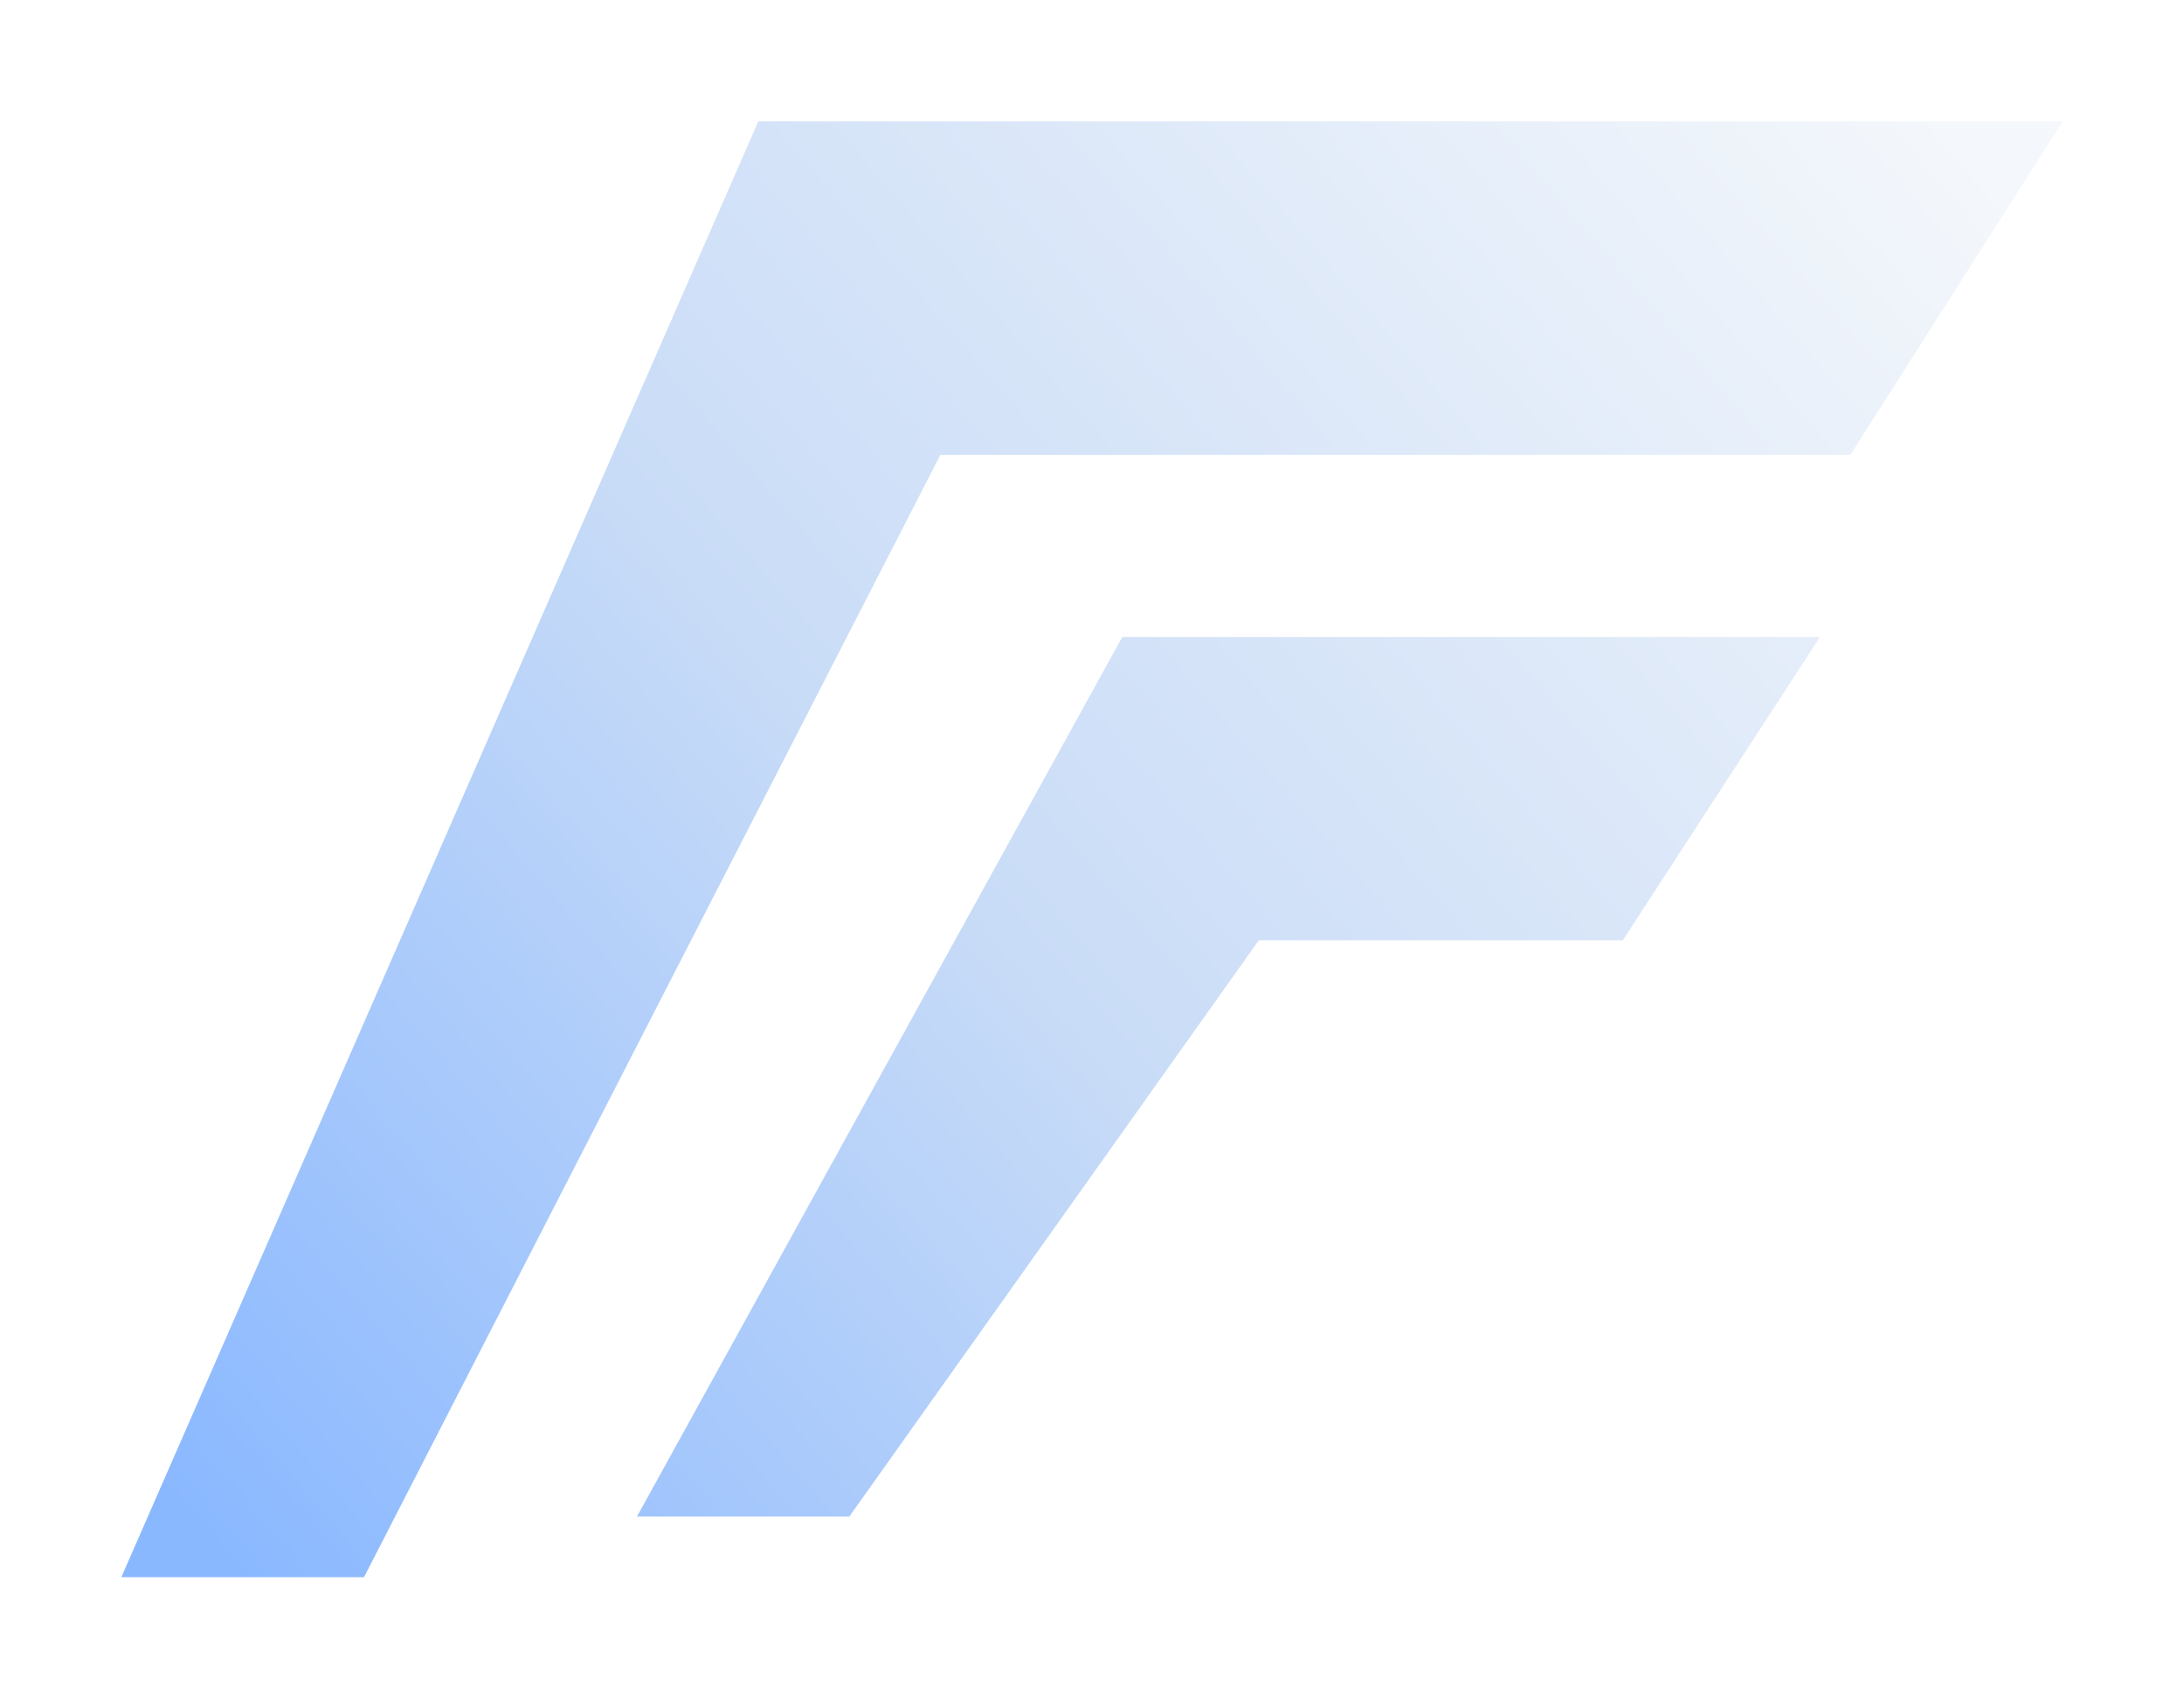
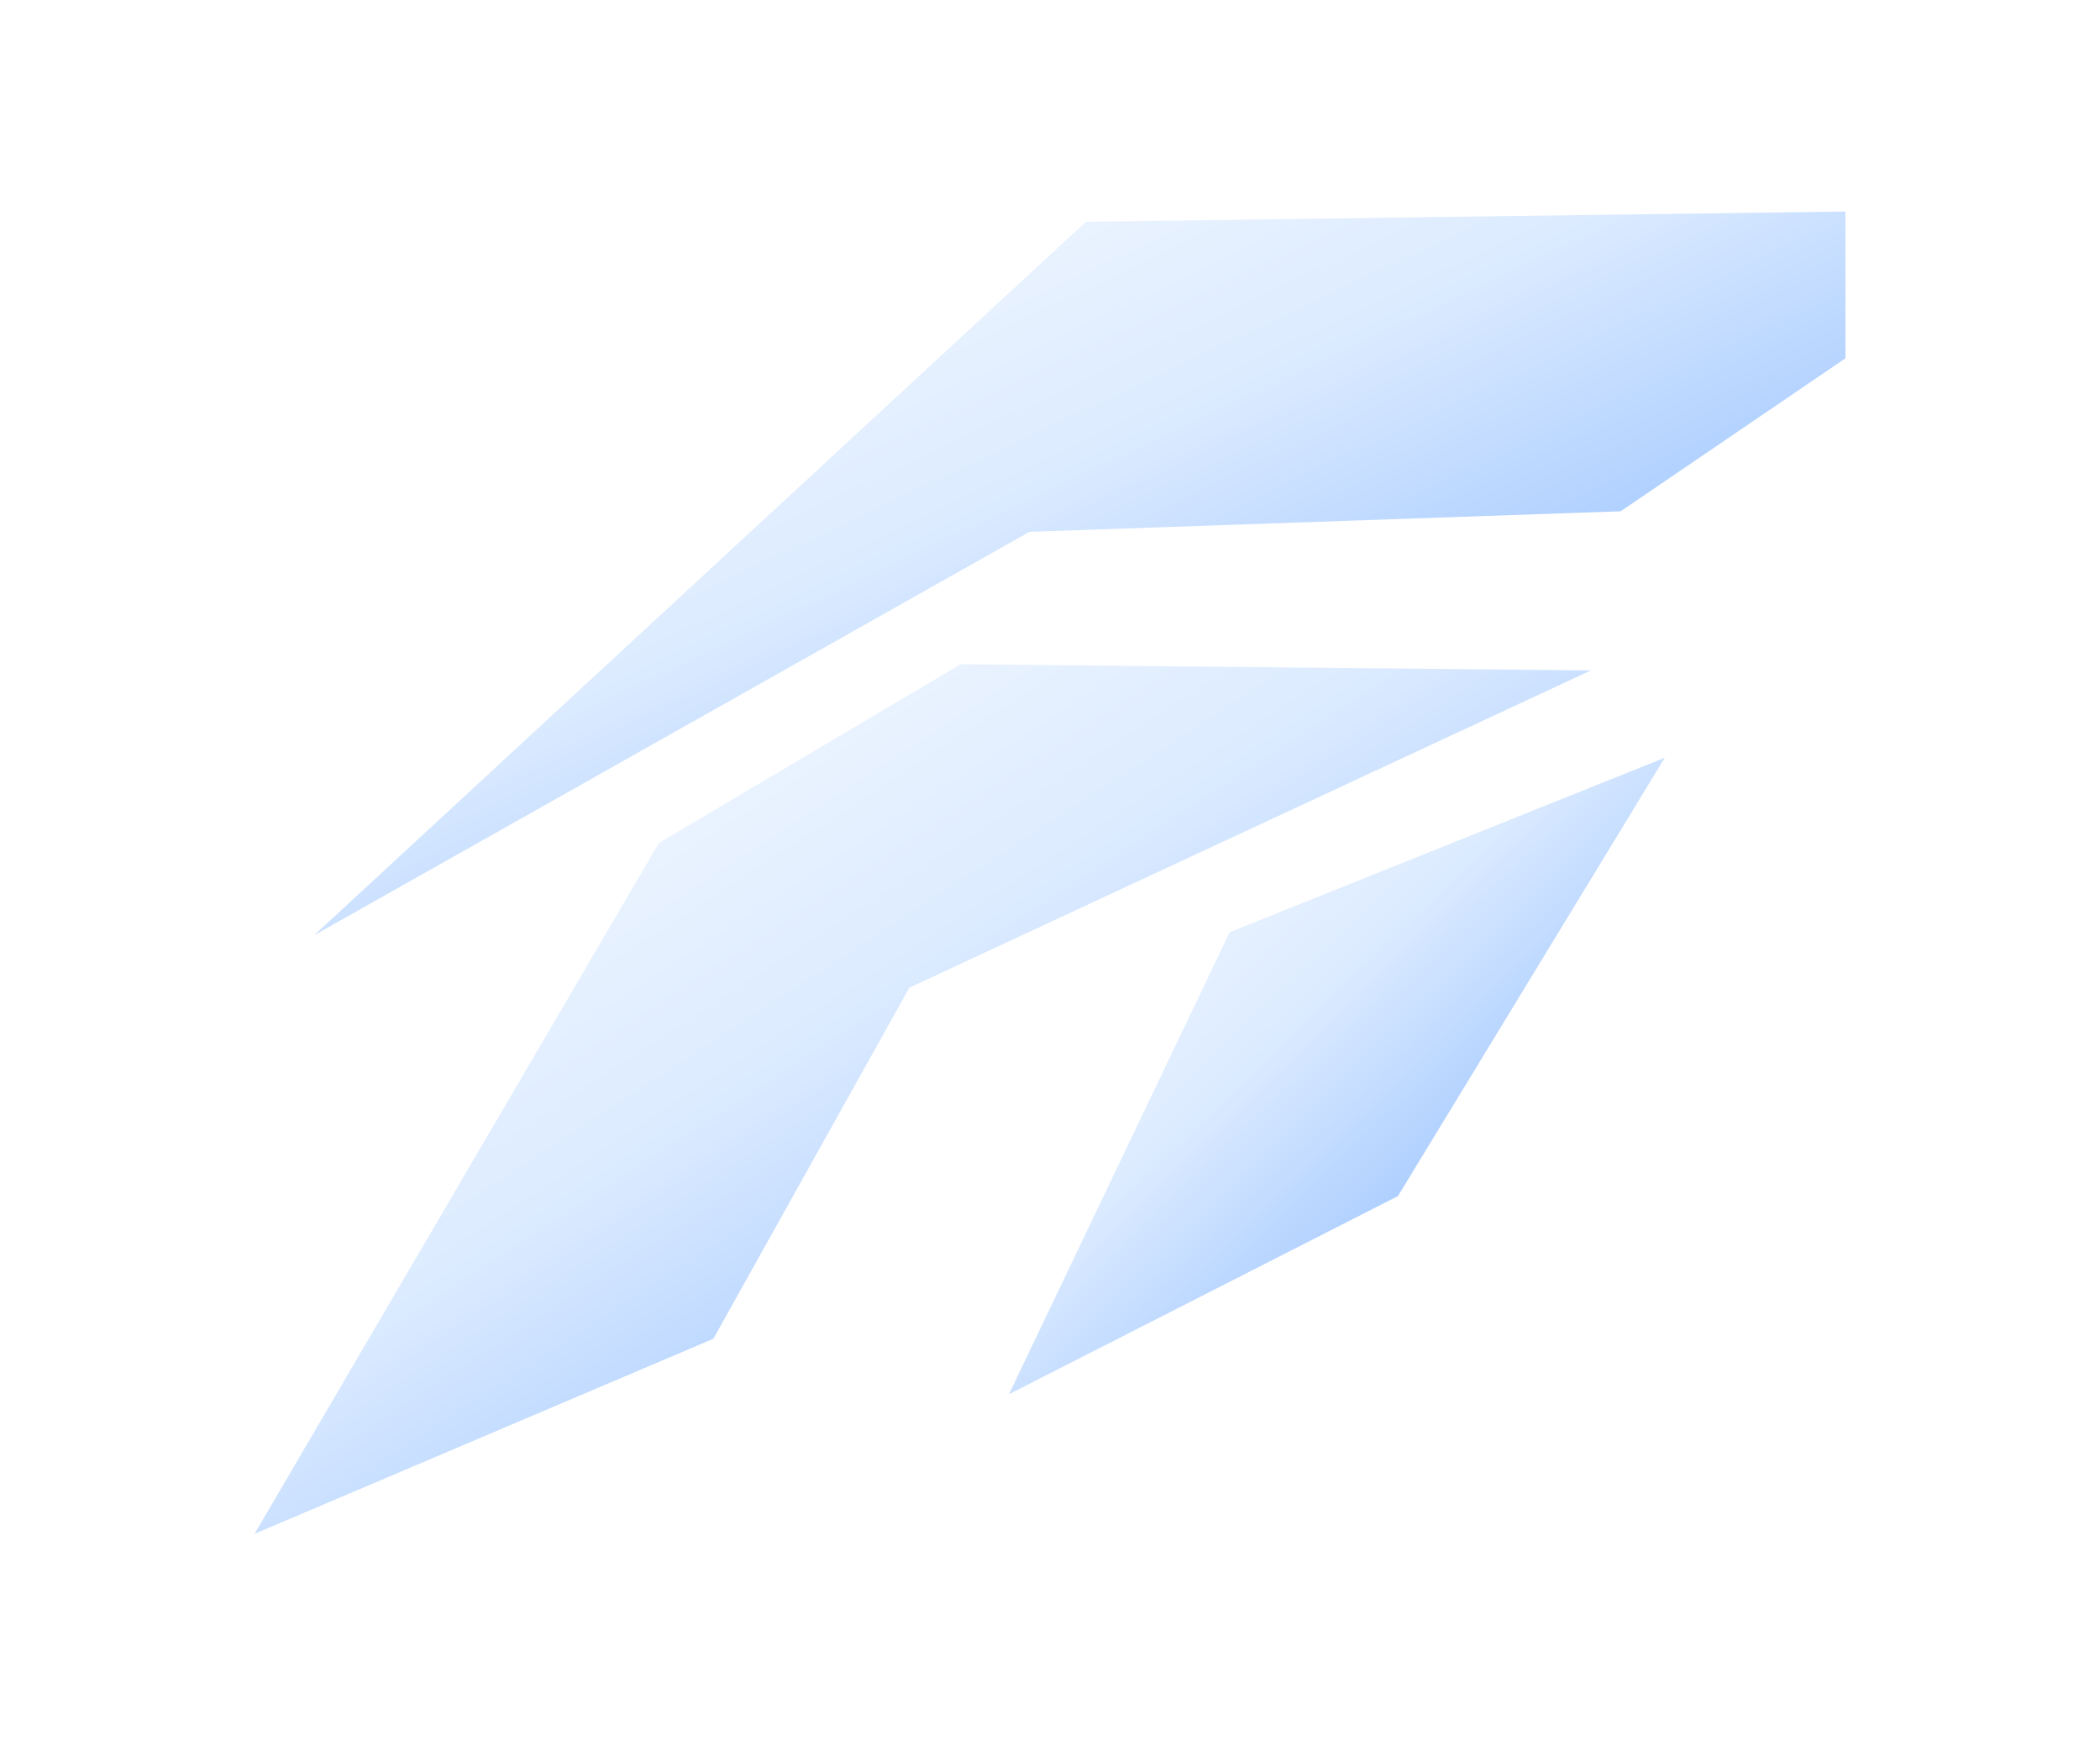
- <svg xmlns="http://www.w3.org/2000/svg" viewBox="-4 -4 72 56" width="720" height="560">
+ <svg xmlns="http://www.w3.org/2000/svg" viewBox="3 171 2046 1700">
  <defs>
-     <linearGradient id="g" x1="60" y1="0" x2="4" y2="48" gradientUnits="userSpaceOnUse">
-       <stop offset="0" stop-color="#F4F7FB" />
-       <stop offset="0.55" stop-color="#C9DCF7" />
-       <stop offset="1" stop-color="#8AB8FF" />
+     <linearGradient id="f16Gradient" x1="0%" y1="0%" x2="100%" y2="100%">
+       <stop offset="0%" stop-color="#FFFFFF" />
+       <stop offset="42%" stop-color="#DCEBFF" />
+       <stop offset="72%" stop-color="#9FC6FF" />
+       <stop offset="100%" stop-color="#4F8FFF" />
    </linearGradient>
  </defs>
-   <g fill="url(#g)">
-     <path d="M21 0H64L57 11H27L8 48H0Z" />
-     <path d="M33 17H56L49.5 27H37.5L24 46H17Z" />
+   <g fill="url(#f16Gradient)">
+     <path d="M 1801 377 L 1061 387 L 309 1082 L 1006 689 L 1582 669 L 1801 520 Z" />
+     <path d="M 1553 824 L 939 818 L 645 992 L 251 1665 L 698 1475 L 889 1133 Z" />
+     <path d="M 1625 909 L 1201 1079 L 986 1529 L 1365 1336 Z" />
  </g>
</svg>
